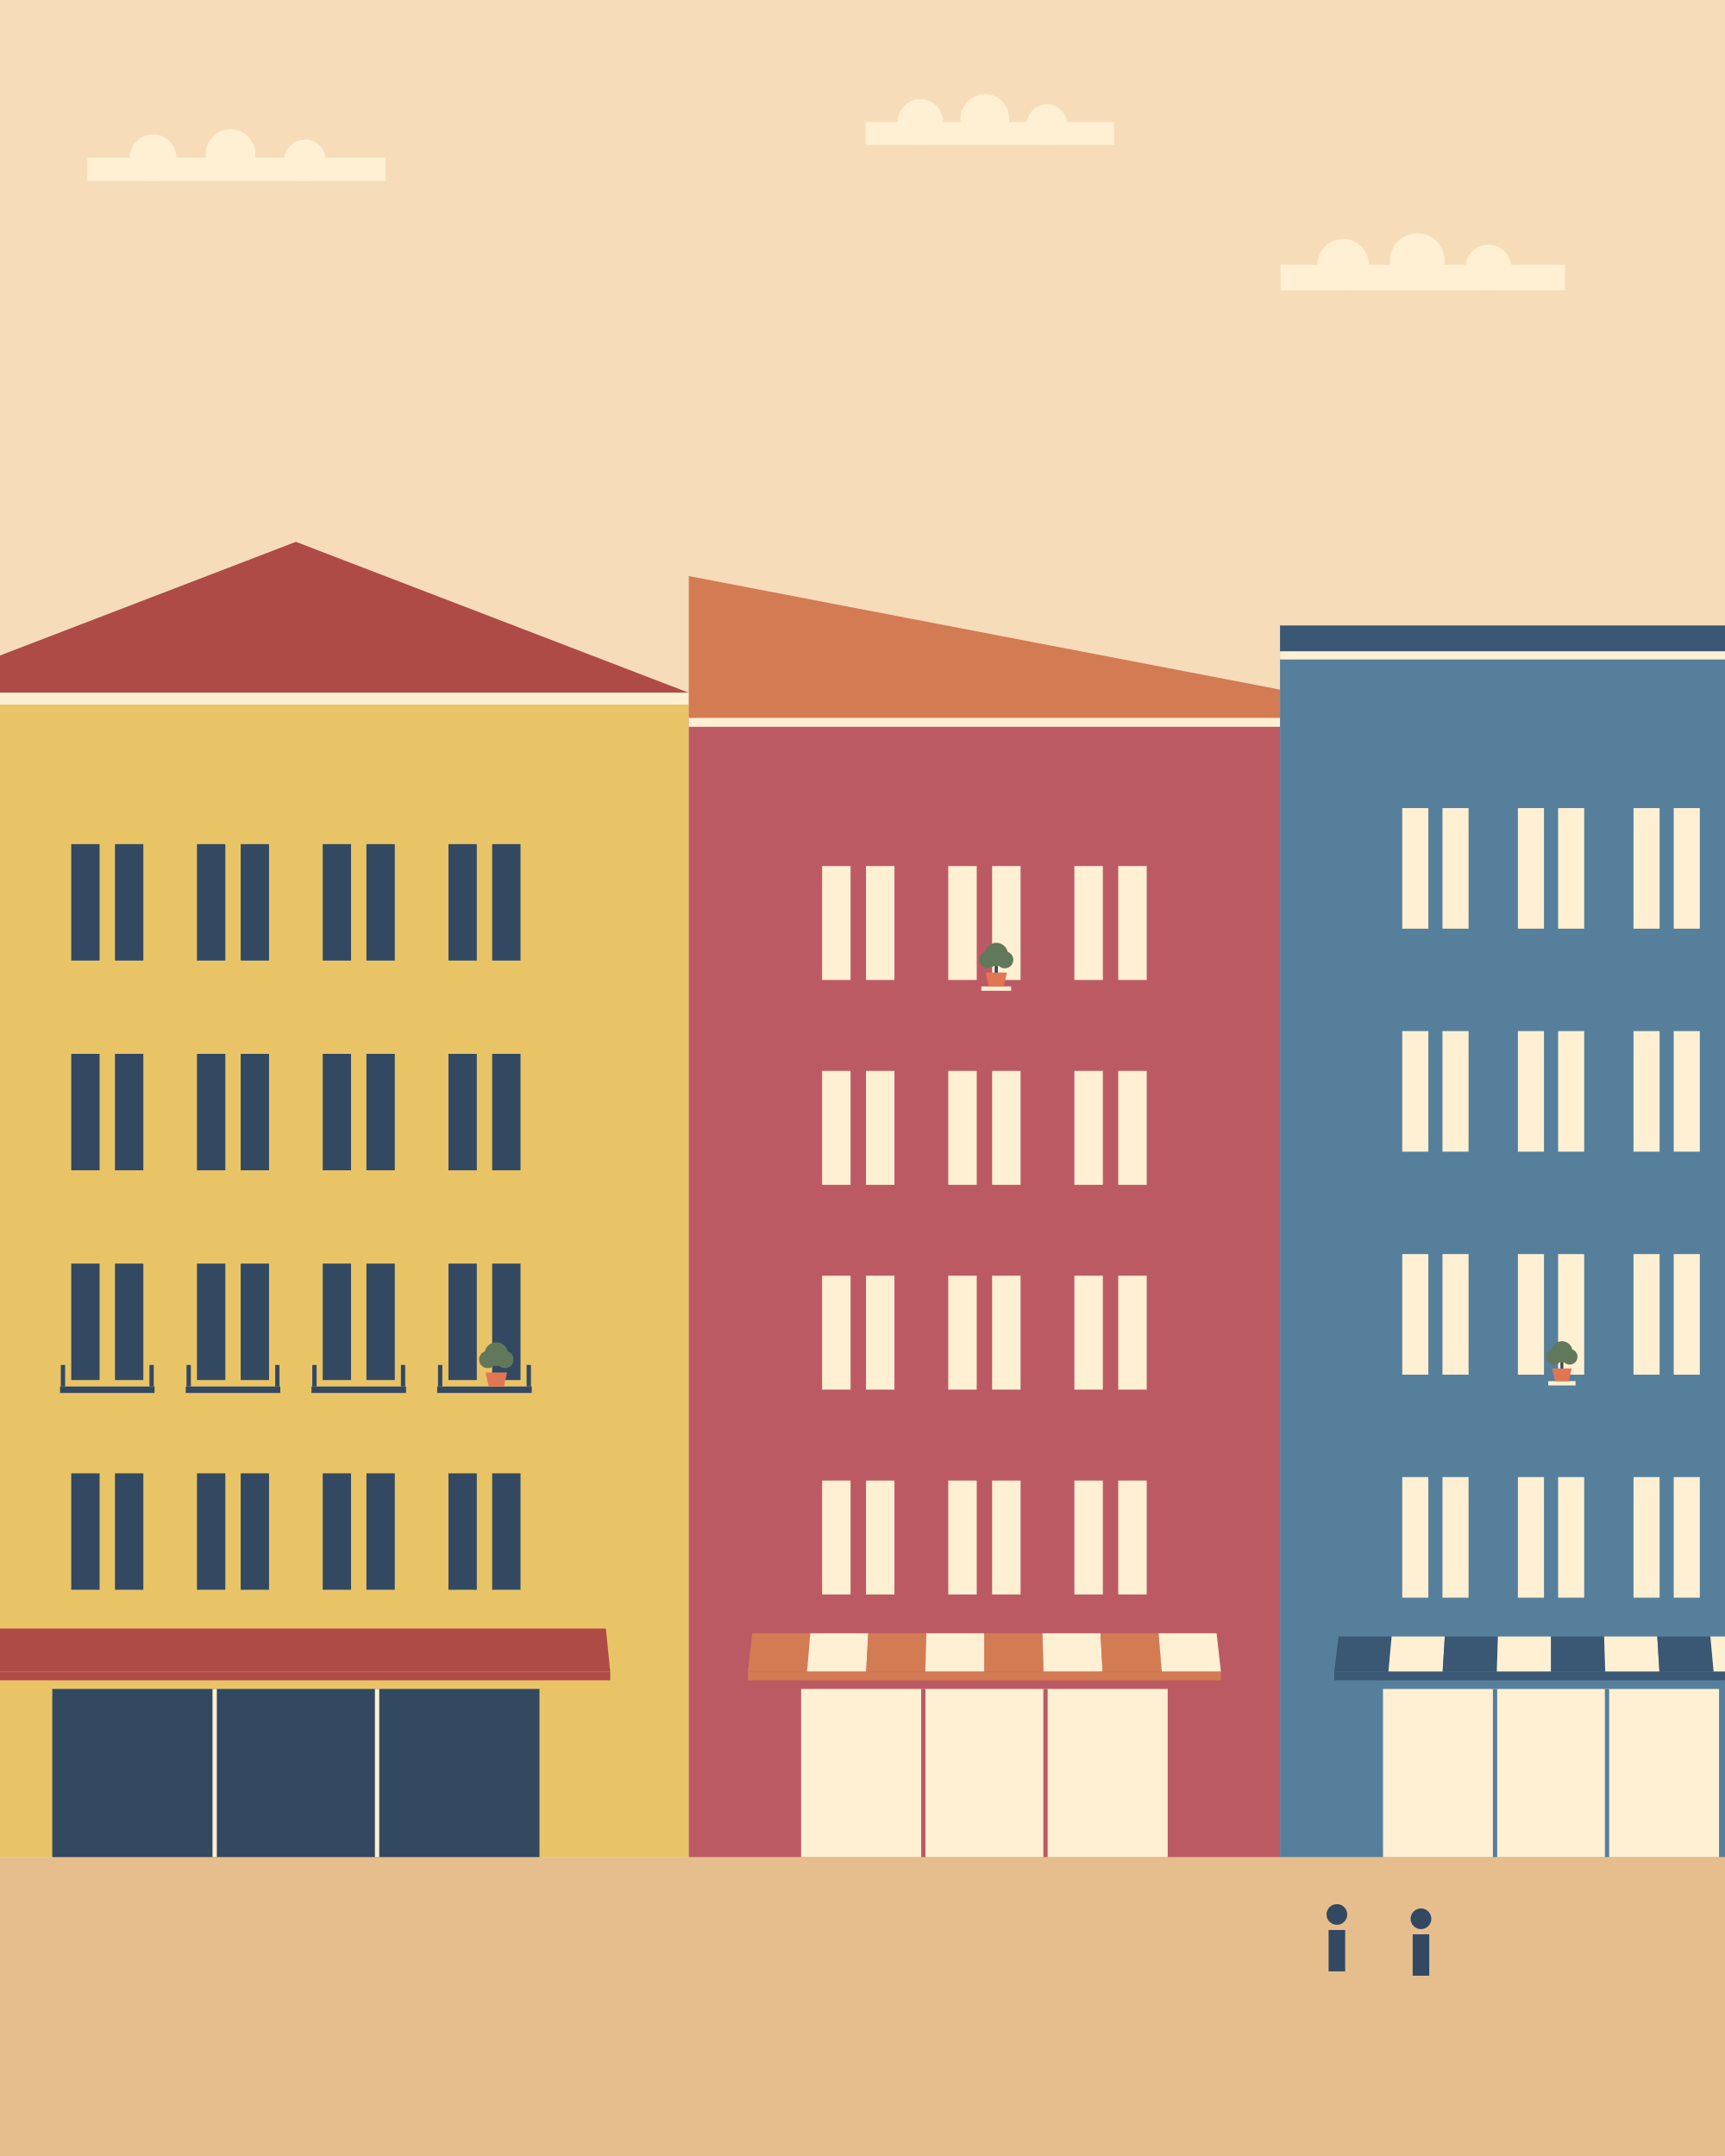
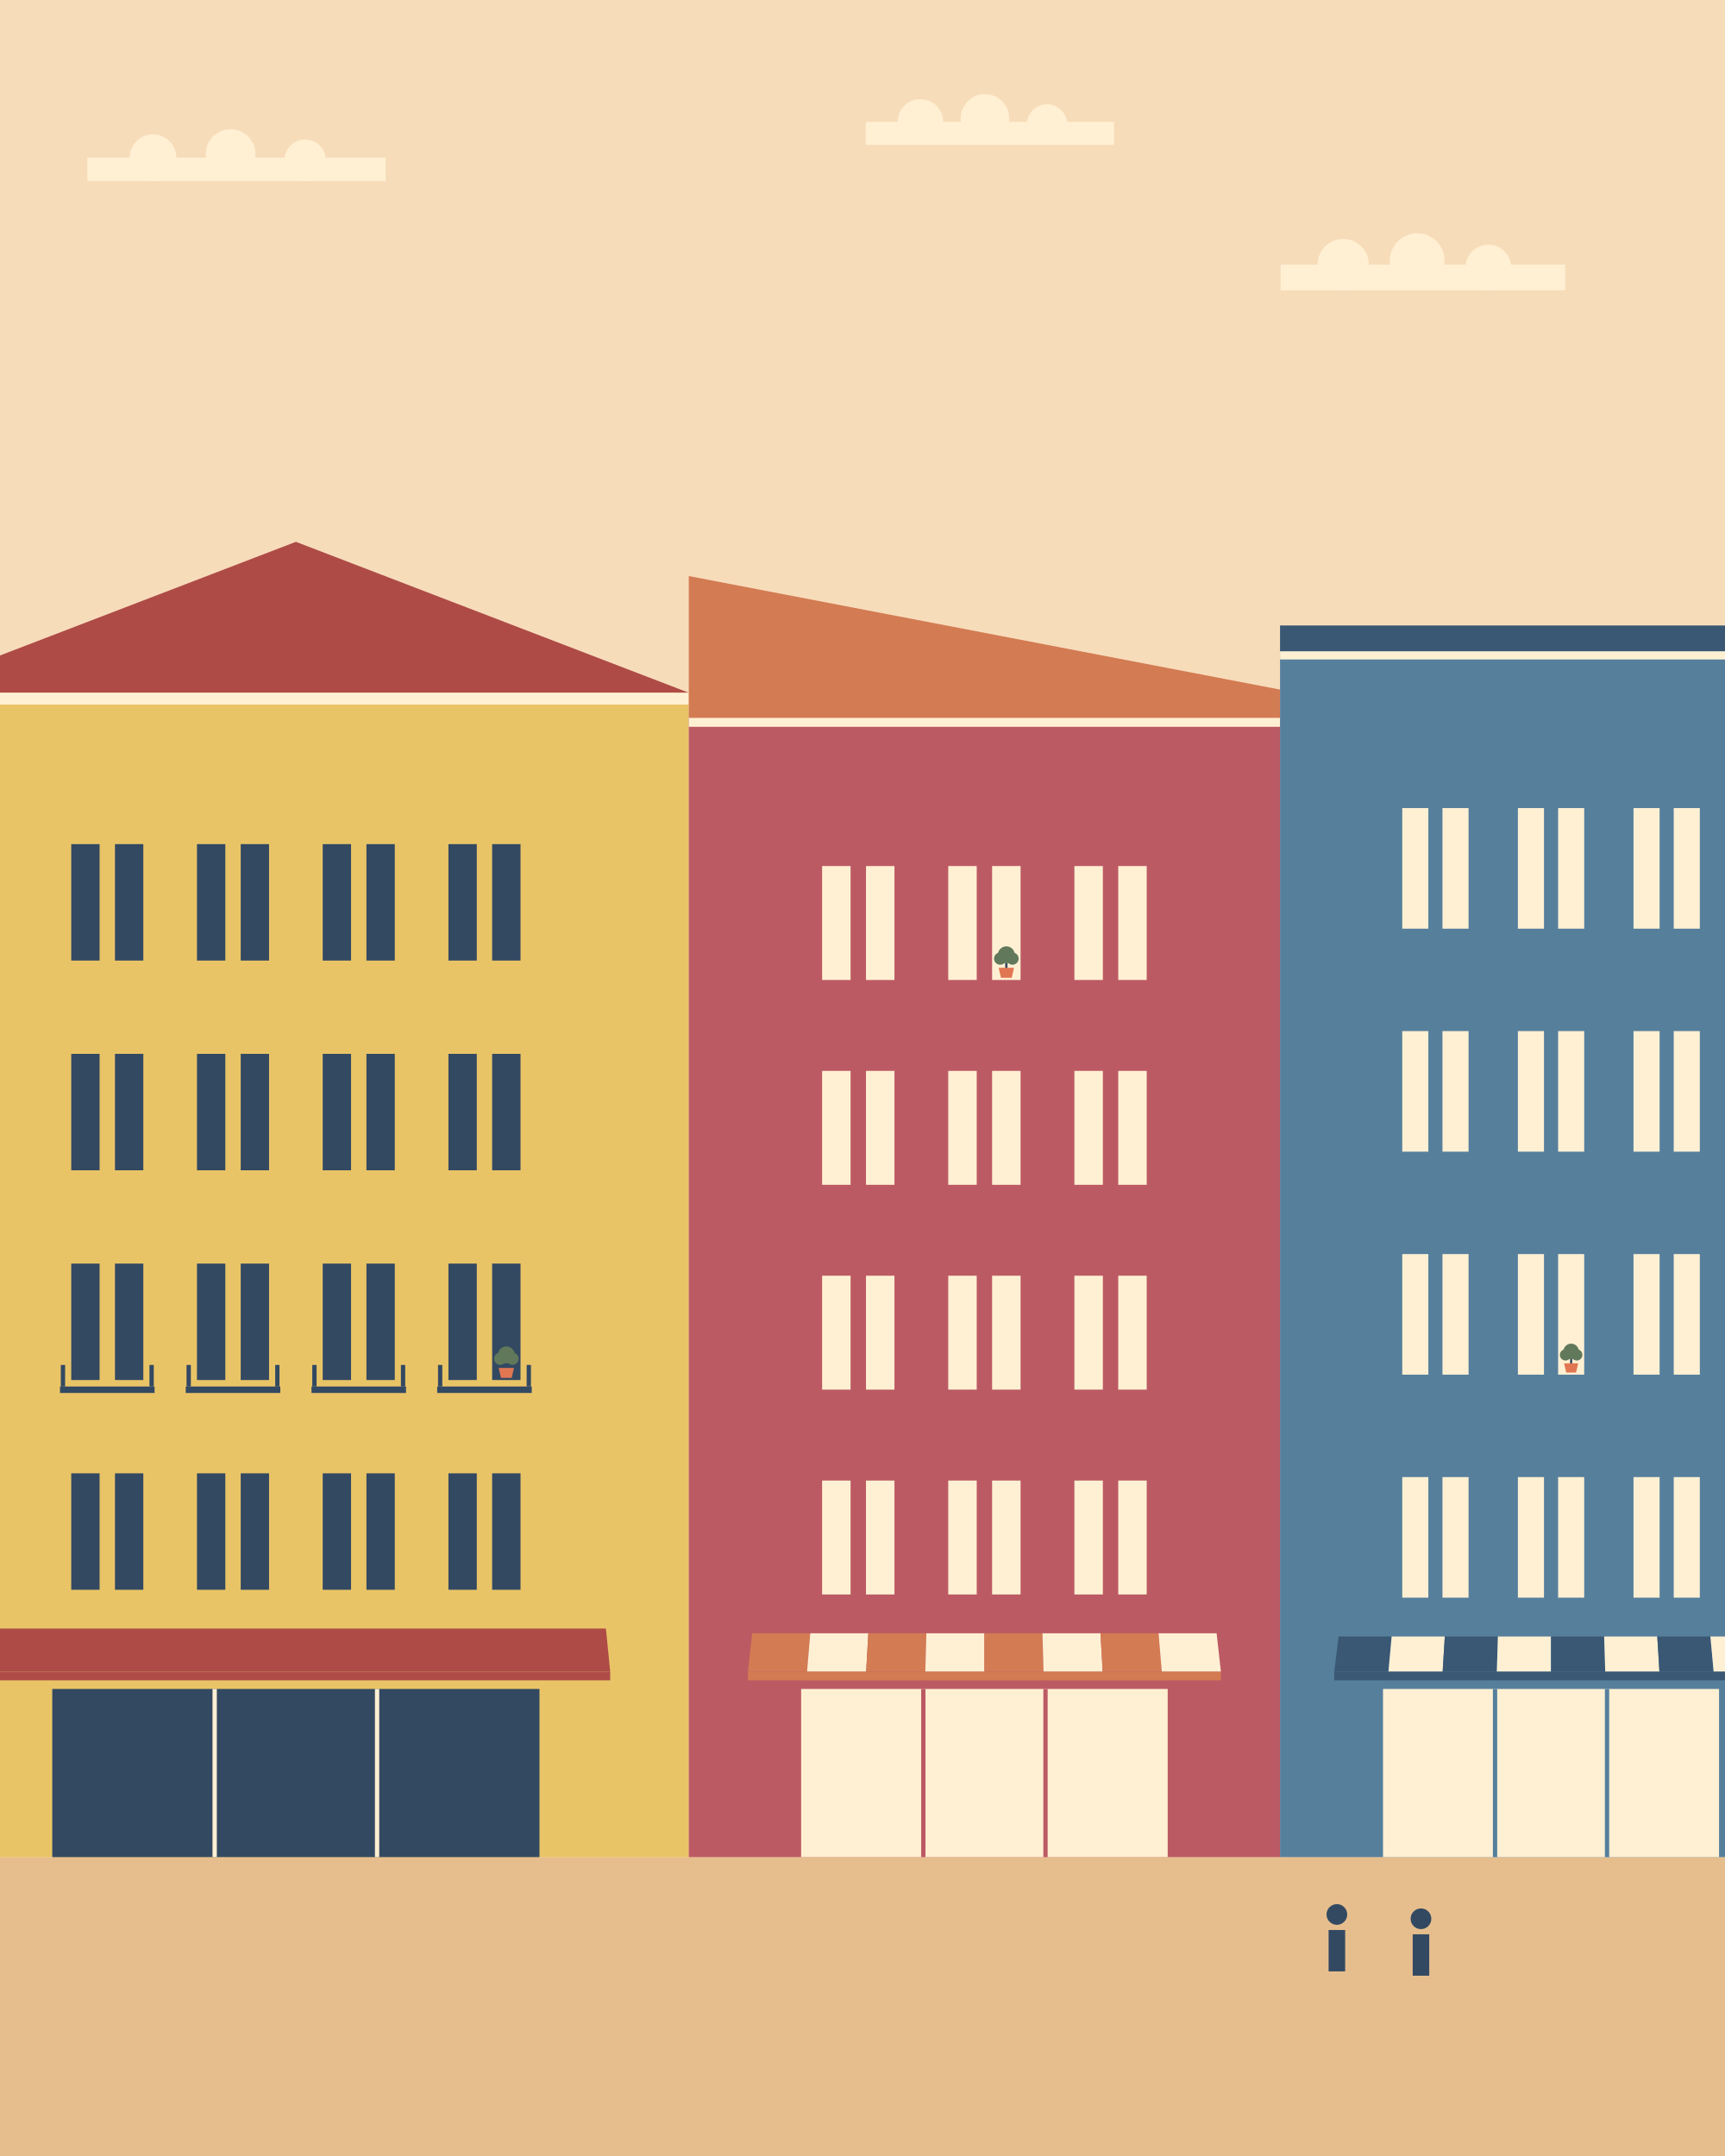
<svg xmlns="http://www.w3.org/2000/svg" width="800" height="1000" viewBox="0 0 800 1000" role="img" aria-label="建物アップ・accents-025">
  <rect x="0" y="0" width="800" height="1000" fill="#f7dcba" />
  <g data-cloud="true">
    <rect x="40.52" y="73.13" width="138.33" height="10.8" fill="#fff0d3" />
    <circle cx="70.95" cy="73.13" r="10.8" fill="#fff0d3" />
    <circle cx="106.92" cy="71.46" r="11.52" fill="#fff0d3" />
    <circle cx="141.5" cy="74.33" r="9.6" fill="#fff0d3" />
  </g>
  <g data-cloud="true">
    <rect x="401.51" y="56.57" width="115.14" height="10.56" fill="#fff0d3" />
    <circle cx="426.84" cy="56.57" r="10.56" fill="#fff0d3" />
    <circle cx="456.78" cy="54.93" r="11.26" fill="#fff0d3" />
    <circle cx="485.56" cy="57.75" r="9.38" fill="#fff0d3" />
  </g>
  <g data-cloud="true">
    <rect x="593.9" y="122.73" width="131.97" height="11.89" fill="#fff0d3" />
    <circle cx="622.93" cy="122.73" r="11.89" fill="#fff0d3" />
    <circle cx="657.25" cy="120.88" r="12.68" fill="#fff0d3" />
    <circle cx="690.24" cy="124.05" r="10.57" fill="#fff0d3" />
  </g>
  <rect x="0" y="861.37" width="800" height="138.63" fill="#e6be8d" />
  <g data-building="b0-0">
    <rect x="-45" y="321.31" width="364.44" height="540.06" fill="#e9c467" />
    <polygon points="-45,321.31 137.22,251.31 319.44,321.31" fill="#ae4b47" />
    <rect x="-45" y="321.31" width="364.44" height="5.47" fill="#fff0d3" />
    <rect x="33.04" y="391.52" width="13.15" height="54.01" fill="#334962" />
    <rect x="53.32" y="391.52" width="13.15" height="54.01" fill="#334962" />
    <rect x="91.35" y="391.52" width="13.15" height="54.01" fill="#334962" />
    <rect x="111.63" y="391.52" width="13.15" height="54.01" fill="#334962" />
    <rect x="149.66" y="391.52" width="13.15" height="54.01" fill="#334962" />
    <rect x="169.94" y="391.52" width="13.15" height="54.01" fill="#334962" />
    <rect x="207.97" y="391.52" width="13.15" height="54.01" fill="#334962" />
    <rect x="228.25" y="391.52" width="13.15" height="54.01" fill="#334962" />
    <rect x="33.04" y="488.8" width="13.15" height="54.01" fill="#334962" />
    <rect x="53.32" y="488.8" width="13.15" height="54.01" fill="#334962" />
    <rect x="91.35" y="488.8" width="13.15" height="54.01" fill="#334962" />
    <rect x="111.63" y="488.8" width="13.15" height="54.01" fill="#334962" />
    <rect x="149.66" y="488.8" width="13.15" height="54.01" fill="#334962" />
    <rect x="169.94" y="488.8" width="13.15" height="54.01" fill="#334962" />
    <rect x="207.97" y="488.8" width="13.15" height="54.01" fill="#334962" />
    <rect x="228.25" y="488.8" width="13.15" height="54.01" fill="#334962" />
    <rect x="33.04" y="586.08" width="13.15" height="54.01" fill="#334962" />
    <rect x="53.32" y="586.08" width="13.15" height="54.01" fill="#334962" />
    <rect x="27.83" y="643.09" width="43.85" height="3" fill="#334962" />
    <path d="M29.2 633.09v10m41.11 -10v10" fill="none" stroke="#334962" stroke-width="2" />
    <rect x="91.35" y="586.08" width="13.15" height="54.01" fill="#334962" />
    <rect x="111.63" y="586.08" width="13.15" height="54.01" fill="#334962" />
    <rect x="86.14" y="643.09" width="43.85" height="3" fill="#334962" />
    <path d="M87.51 633.09v10m41.11 -10v10" fill="none" stroke="#334962" stroke-width="2" />
    <rect x="149.66" y="586.08" width="13.15" height="54.01" fill="#334962" />
    <rect x="169.94" y="586.08" width="13.15" height="54.01" fill="#334962" />
    <rect x="144.45" y="643.09" width="43.85" height="3" fill="#334962" />
    <path d="M145.82 633.09v10m41.11 -10v10" fill="none" stroke="#334962" stroke-width="2" />
    <rect x="207.97" y="586.08" width="13.15" height="54.01" fill="#334962" />
-     <rect x="228.25" y="586.08" width="13.15" height="54.01" fill="#334962" />
+     <g data-interior-window="rect" data-window-bounds="228.25,586.08,13.15,54.01">
+       <rect x="228.25" y="586.08" width="13.15" height="54.01" fill="#334962" />
+       <g data-plant="inside">
+         <path d="M234.83 634.83V628.43" fill="none" stroke="#334962" stroke-width="1.07" />
+         <circle cx="234.83" cy="628.43" r="3.91" fill="#61795a" />
+         <circle cx="231.98" cy="630.21" r="2.84" fill="#61795a" />
+         <circle cx="237.67" cy="630.21" r="2.84" fill="#61795a" />
+         <polygon points="231.27,634.47 238.38,634.47 237.31,639.09 232.34,639.09" fill="#e17652" />
+       </g>
+     </g>
    <rect x="202.76" y="643.09" width="43.85" height="3" fill="#334962" />
    <path d="M204.13 633.09v10m41.11 -10v10" fill="none" stroke="#334962" stroke-width="2" />
    <rect x="33.04" y="683.36" width="13.15" height="54.01" fill="#334962" />
    <rect x="53.32" y="683.36" width="13.15" height="54.01" fill="#334962" />
    <rect x="91.35" y="683.36" width="13.15" height="54.01" fill="#334962" />
    <rect x="111.63" y="683.36" width="13.15" height="54.01" fill="#334962" />
    <rect x="149.66" y="683.36" width="13.15" height="54.01" fill="#334962" />
    <rect x="169.94" y="683.36" width="13.15" height="54.01" fill="#334962" />
    <rect x="207.97" y="683.36" width="13.15" height="54.01" fill="#334962" />
    <rect x="228.25" y="683.36" width="13.15" height="54.01" fill="#334962" />
    <g data-ground-floor="awning">
      <rect x="24.24" y="783.37" width="225.95" height="78" fill="#334962" />
      <rect x="98.56" y="783.37" width="2" height="78" fill="#fff0d3" />
      <rect x="173.88" y="783.37" width="2" height="78" fill="#fff0d3" />
      <polygon points="-6.56,755.37 281,755.37 283,775.37 -8.56,775.37" fill="#ae4b47" />
      <rect x="-8.56" y="775.37" width="291.55" height="4" fill="#ae4b47" />
    </g>
-     <g data-plant="sill">
-       <path d="M230.17 637.09V628.09" fill="none" stroke="#334962" stroke-width="1.5" />
-       <circle cx="230.17" cy="628.09" r="5.5" fill="#61795a" />
-       <circle cx="226.17" cy="630.59" r="4" fill="#61795a" />
-       <circle cx="234.17" cy="630.59" r="4" fill="#61795a" />
-       <polygon points="225.17,636.59 235.17,636.59 233.67,643.09 226.67,643.09" fill="#e17652" />
-     </g>
  </g>
  <g data-building="b0-1">
    <rect x="319.44" y="333" width="274.2" height="528.37" fill="#bc5a64" />
    <polygon points="319.44,333 319.44,267.19 593.64,319.84 593.64,333" fill="#d37b53" />
    <rect x="319.44" y="333" width="274.2" height="4.11" fill="#fff0d3" />
    <rect x="381.27" y="401.69" width="13.2" height="52.84" fill="#fff0d3" />
    <rect x="401.62" y="401.69" width="13.2" height="52.84" fill="#fff0d3" />
    <rect x="439.77" y="401.69" width="13.2" height="52.84" fill="#fff0d3" />
-     <rect x="460.11" y="401.69" width="13.2" height="52.84" fill="#fff0d3" />
+     <g data-interior-window="rect" data-window-bounds="460.11,401.69,13.2,52.84">
+       <rect x="460.11" y="401.69" width="13.2" height="52.84" fill="#fff0d3" />
+       <g data-plant="inside">
+         <path d="M466.71 449.25V442.84" fill="none" stroke="#334962" stroke-width="1.07" />
+         <circle cx="466.71" cy="442.84" r="3.92" fill="#61795a" />
+         <circle cx="463.86" cy="444.62" r="2.85" fill="#61795a" />
+         <circle cx="469.56" cy="444.62" r="2.85" fill="#61795a" />
+         <polygon points="463.15,448.89 470.28,448.89 469.21,453.53 464.22,453.53" fill="#e17652" />
+       </g>
+     </g>
    <rect x="498.27" y="401.69" width="13.2" height="52.84" fill="#fff0d3" />
    <rect x="518.61" y="401.69" width="13.2" height="52.84" fill="#fff0d3" />
    <rect x="381.27" y="496.7" width="13.2" height="52.84" fill="#fff0d3" />
    <rect x="401.62" y="496.7" width="13.2" height="52.84" fill="#fff0d3" />
    <rect x="439.77" y="496.7" width="13.2" height="52.84" fill="#fff0d3" />
    <rect x="460.11" y="496.7" width="13.2" height="52.84" fill="#fff0d3" />
    <rect x="498.27" y="496.7" width="13.2" height="52.84" fill="#fff0d3" />
    <rect x="518.61" y="496.7" width="13.2" height="52.84" fill="#fff0d3" />
    <rect x="381.27" y="591.7" width="13.2" height="52.84" fill="#fff0d3" />
    <rect x="401.62" y="591.7" width="13.2" height="52.84" fill="#fff0d3" />
    <rect x="439.77" y="591.7" width="13.2" height="52.84" fill="#fff0d3" />
    <rect x="460.11" y="591.7" width="13.2" height="52.84" fill="#fff0d3" />
    <rect x="498.27" y="591.7" width="13.2" height="52.84" fill="#fff0d3" />
    <rect x="518.61" y="591.7" width="13.2" height="52.84" fill="#fff0d3" />
    <rect x="381.27" y="686.71" width="13.2" height="52.84" fill="#fff0d3" />
    <rect x="401.62" y="686.71" width="13.2" height="52.84" fill="#fff0d3" />
    <rect x="439.77" y="686.71" width="13.2" height="52.84" fill="#fff0d3" />
    <rect x="460.11" y="686.71" width="13.2" height="52.84" fill="#fff0d3" />
    <rect x="498.27" y="686.71" width="13.2" height="52.84" fill="#fff0d3" />
    <rect x="518.61" y="686.71" width="13.2" height="52.84" fill="#fff0d3" />
    <g data-ground-floor="awning">
      <rect x="371.54" y="783.37" width="170" height="78" fill="#fff0d3" />
      <rect x="427.21" y="783.37" width="2" height="78" fill="#bc5a64" />
      <rect x="483.87" y="783.37" width="2" height="78" fill="#bc5a64" />
      <polygon points="348.86,757.55 375.78,757.55 374.28,775.37 346.86,775.37" fill="#d37b53" />
      <polygon points="375.78,757.55 402.7,757.55 401.7,775.37 374.28,775.37" fill="#fff0d3" />
      <polygon points="402.7,757.55 429.62,757.55 429.12,775.37 401.7,775.37" fill="#d37b53" />
      <polygon points="429.62,757.55 456.54,757.55 456.54,775.37 429.12,775.37" fill="#fff0d3" />
      <polygon points="456.54,757.55 483.46,757.55 483.96,775.37 456.54,775.37" fill="#d37b53" />
      <polygon points="483.46,757.55 510.38,757.55 511.38,775.37 483.96,775.37" fill="#fff0d3" />
      <polygon points="510.38,757.55 537.3,757.55 538.8,775.37 511.38,775.37" fill="#d37b53" />
      <polygon points="537.3,757.55 564.22,757.55 566.22,775.37 538.8,775.37" fill="#fff0d3" />
      <rect x="346.86" y="775.37" width="219.36" height="4" fill="#d37b53" />
    </g>
-     <g data-plant="sill">
-       <rect x="455.12" y="457.53" width="13.83" height="2" fill="#fff0d3" />
-       <path d="M462.04 451.6V442.71" fill="none" stroke="#334962" stroke-width="1.48" />
-       <circle cx="462.04" cy="442.71" r="5.43" fill="#61795a" />
-       <circle cx="458.09" cy="445.18" r="3.95" fill="#61795a" />
-       <circle cx="465.99" cy="445.18" r="3.95" fill="#61795a" />
-       <polygon points="457.1,451.1 466.98,451.1 465.5,457.53 458.58,457.53" fill="#e17652" />
-     </g>
  </g>
  <g data-building="b0-2">
    <rect x="593.64" y="302.11" width="251.36" height="559.26" fill="#567f9c" />
    <rect x="593.64" y="290.11" width="251.36" height="12" fill="#3a5874" />
    <rect x="593.64" y="302.11" width="251.36" height="3.77" fill="#fff0d3" />
    <rect x="650.32" y="374.81" width="12.1" height="55.93" fill="#fff0d3" />
    <rect x="668.97" y="374.81" width="12.1" height="55.93" fill="#fff0d3" />
    <rect x="703.95" y="374.81" width="12.1" height="55.93" fill="#fff0d3" />
    <rect x="722.6" y="374.81" width="12.1" height="55.93" fill="#fff0d3" />
    <rect x="757.57" y="374.81" width="12.1" height="55.93" fill="#fff0d3" />
    <rect x="776.22" y="374.81" width="12.1" height="55.93" fill="#fff0d3" />
    <rect x="650.32" y="478.24" width="12.1" height="55.93" fill="#fff0d3" />
    <rect x="668.97" y="478.24" width="12.1" height="55.93" fill="#fff0d3" />
    <rect x="703.95" y="478.24" width="12.1" height="55.93" fill="#fff0d3" />
    <rect x="722.6" y="478.24" width="12.1" height="55.93" fill="#fff0d3" />
    <rect x="757.57" y="478.24" width="12.1" height="55.93" fill="#fff0d3" />
    <rect x="776.22" y="478.24" width="12.1" height="55.93" fill="#fff0d3" />
    <rect x="650.32" y="581.67" width="12.1" height="55.93" fill="#fff0d3" />
    <rect x="668.97" y="581.67" width="12.1" height="55.93" fill="#fff0d3" />
    <rect x="703.95" y="581.67" width="12.1" height="55.93" fill="#fff0d3" />
-     <rect x="722.6" y="581.67" width="12.1" height="55.93" fill="#fff0d3" />
+     <g data-interior-window="rect" data-window-bounds="722.6,581.67,12.1,55.93">
+       <rect x="722.6" y="581.67" width="12.1" height="55.93" fill="#fff0d3" />
+       <g data-plant="inside">
+         <path d="M728.65 632.68V626.8" fill="none" stroke="#334962" stroke-width="0.98" />
+         <circle cx="728.65" cy="626.8" r="3.59" fill="#61795a" />
+         <circle cx="726.03" cy="628.43" r="2.61" fill="#61795a" />
+         <circle cx="731.26" cy="628.43" r="2.61" fill="#61795a" />
+         <polygon points="725.38,632.35 731.91,632.35 730.93,636.6 726.36,636.6" fill="#e17652" />
+       </g>
+     </g>
    <rect x="757.57" y="581.67" width="12.1" height="55.93" fill="#fff0d3" />
    <rect x="776.22" y="581.67" width="12.1" height="55.93" fill="#fff0d3" />
    <rect x="650.32" y="685.1" width="12.1" height="55.93" fill="#fff0d3" />
    <rect x="668.97" y="685.1" width="12.1" height="55.93" fill="#fff0d3" />
    <rect x="703.95" y="685.1" width="12.1" height="55.93" fill="#fff0d3" />
    <rect x="722.6" y="685.1" width="12.1" height="55.93" fill="#fff0d3" />
    <rect x="757.57" y="685.1" width="12.1" height="55.93" fill="#fff0d3" />
    <rect x="776.22" y="685.1" width="12.1" height="55.93" fill="#fff0d3" />
    <g data-ground-floor="awning">
      <rect x="641.4" y="783.37" width="155.84" height="78" fill="#fff0d3" />
      <rect x="692.35" y="783.37" width="2" height="78" fill="#567f9c" />
      <rect x="744.29" y="783.37" width="2" height="78" fill="#567f9c" />
      <polygon points="620.78,759.03 645.41,759.03 643.91,775.37 618.78,775.37" fill="#3a5874" />
      <polygon points="645.41,759.03 670.05,759.03 669.05,775.37 643.91,775.37" fill="#fff0d3" />
      <polygon points="670.05,759.03 694.68,759.03 694.18,775.37 669.05,775.37" fill="#3a5874" />
      <polygon points="694.68,759.03 719.32,759.03 719.32,775.37 694.18,775.37" fill="#fff0d3" />
      <polygon points="719.32,759.03 743.96,759.03 744.46,775.37 719.32,775.37" fill="#3a5874" />
      <polygon points="743.96,759.03 768.59,759.03 769.59,775.37 744.46,775.37" fill="#fff0d3" />
      <polygon points="768.59,759.03 793.23,759.03 794.73,775.37 769.59,775.37" fill="#3a5874" />
      <polygon points="793.23,759.03 817.86,759.03 819.86,775.37 794.73,775.37" fill="#fff0d3" />
      <rect x="618.78" y="775.37" width="201.09" height="4" fill="#3a5874" />
    </g>
-     <g data-plant="sill">
-       <rect x="718.03" y="640.6" width="12.66" height="2" fill="#fff0d3" />
-       <path d="M724.36 635.18V627.04" fill="none" stroke="#334962" stroke-width="1.36" />
-       <circle cx="724.36" cy="627.04" r="4.97" fill="#61795a" />
-       <circle cx="720.74" cy="629.3" r="3.62" fill="#61795a" />
-       <circle cx="727.98" cy="629.3" r="3.62" fill="#61795a" />
-       <polygon points="719.84,634.72 728.88,634.72 727.52,640.6 721.2,640.6" fill="#e17652" />
-     </g>
  </g>
  <circle cx="620" cy="887.97" r="4.8" fill="#334962" />
  <rect x="616.16" y="895.17" width="7.68" height="19.2" fill="#334962" />
  <circle cx="659" cy="889.97" r="4.8" fill="#334962" />
  <rect x="655.16" y="897.17" width="7.68" height="19.2" fill="#334962" />
</svg>
